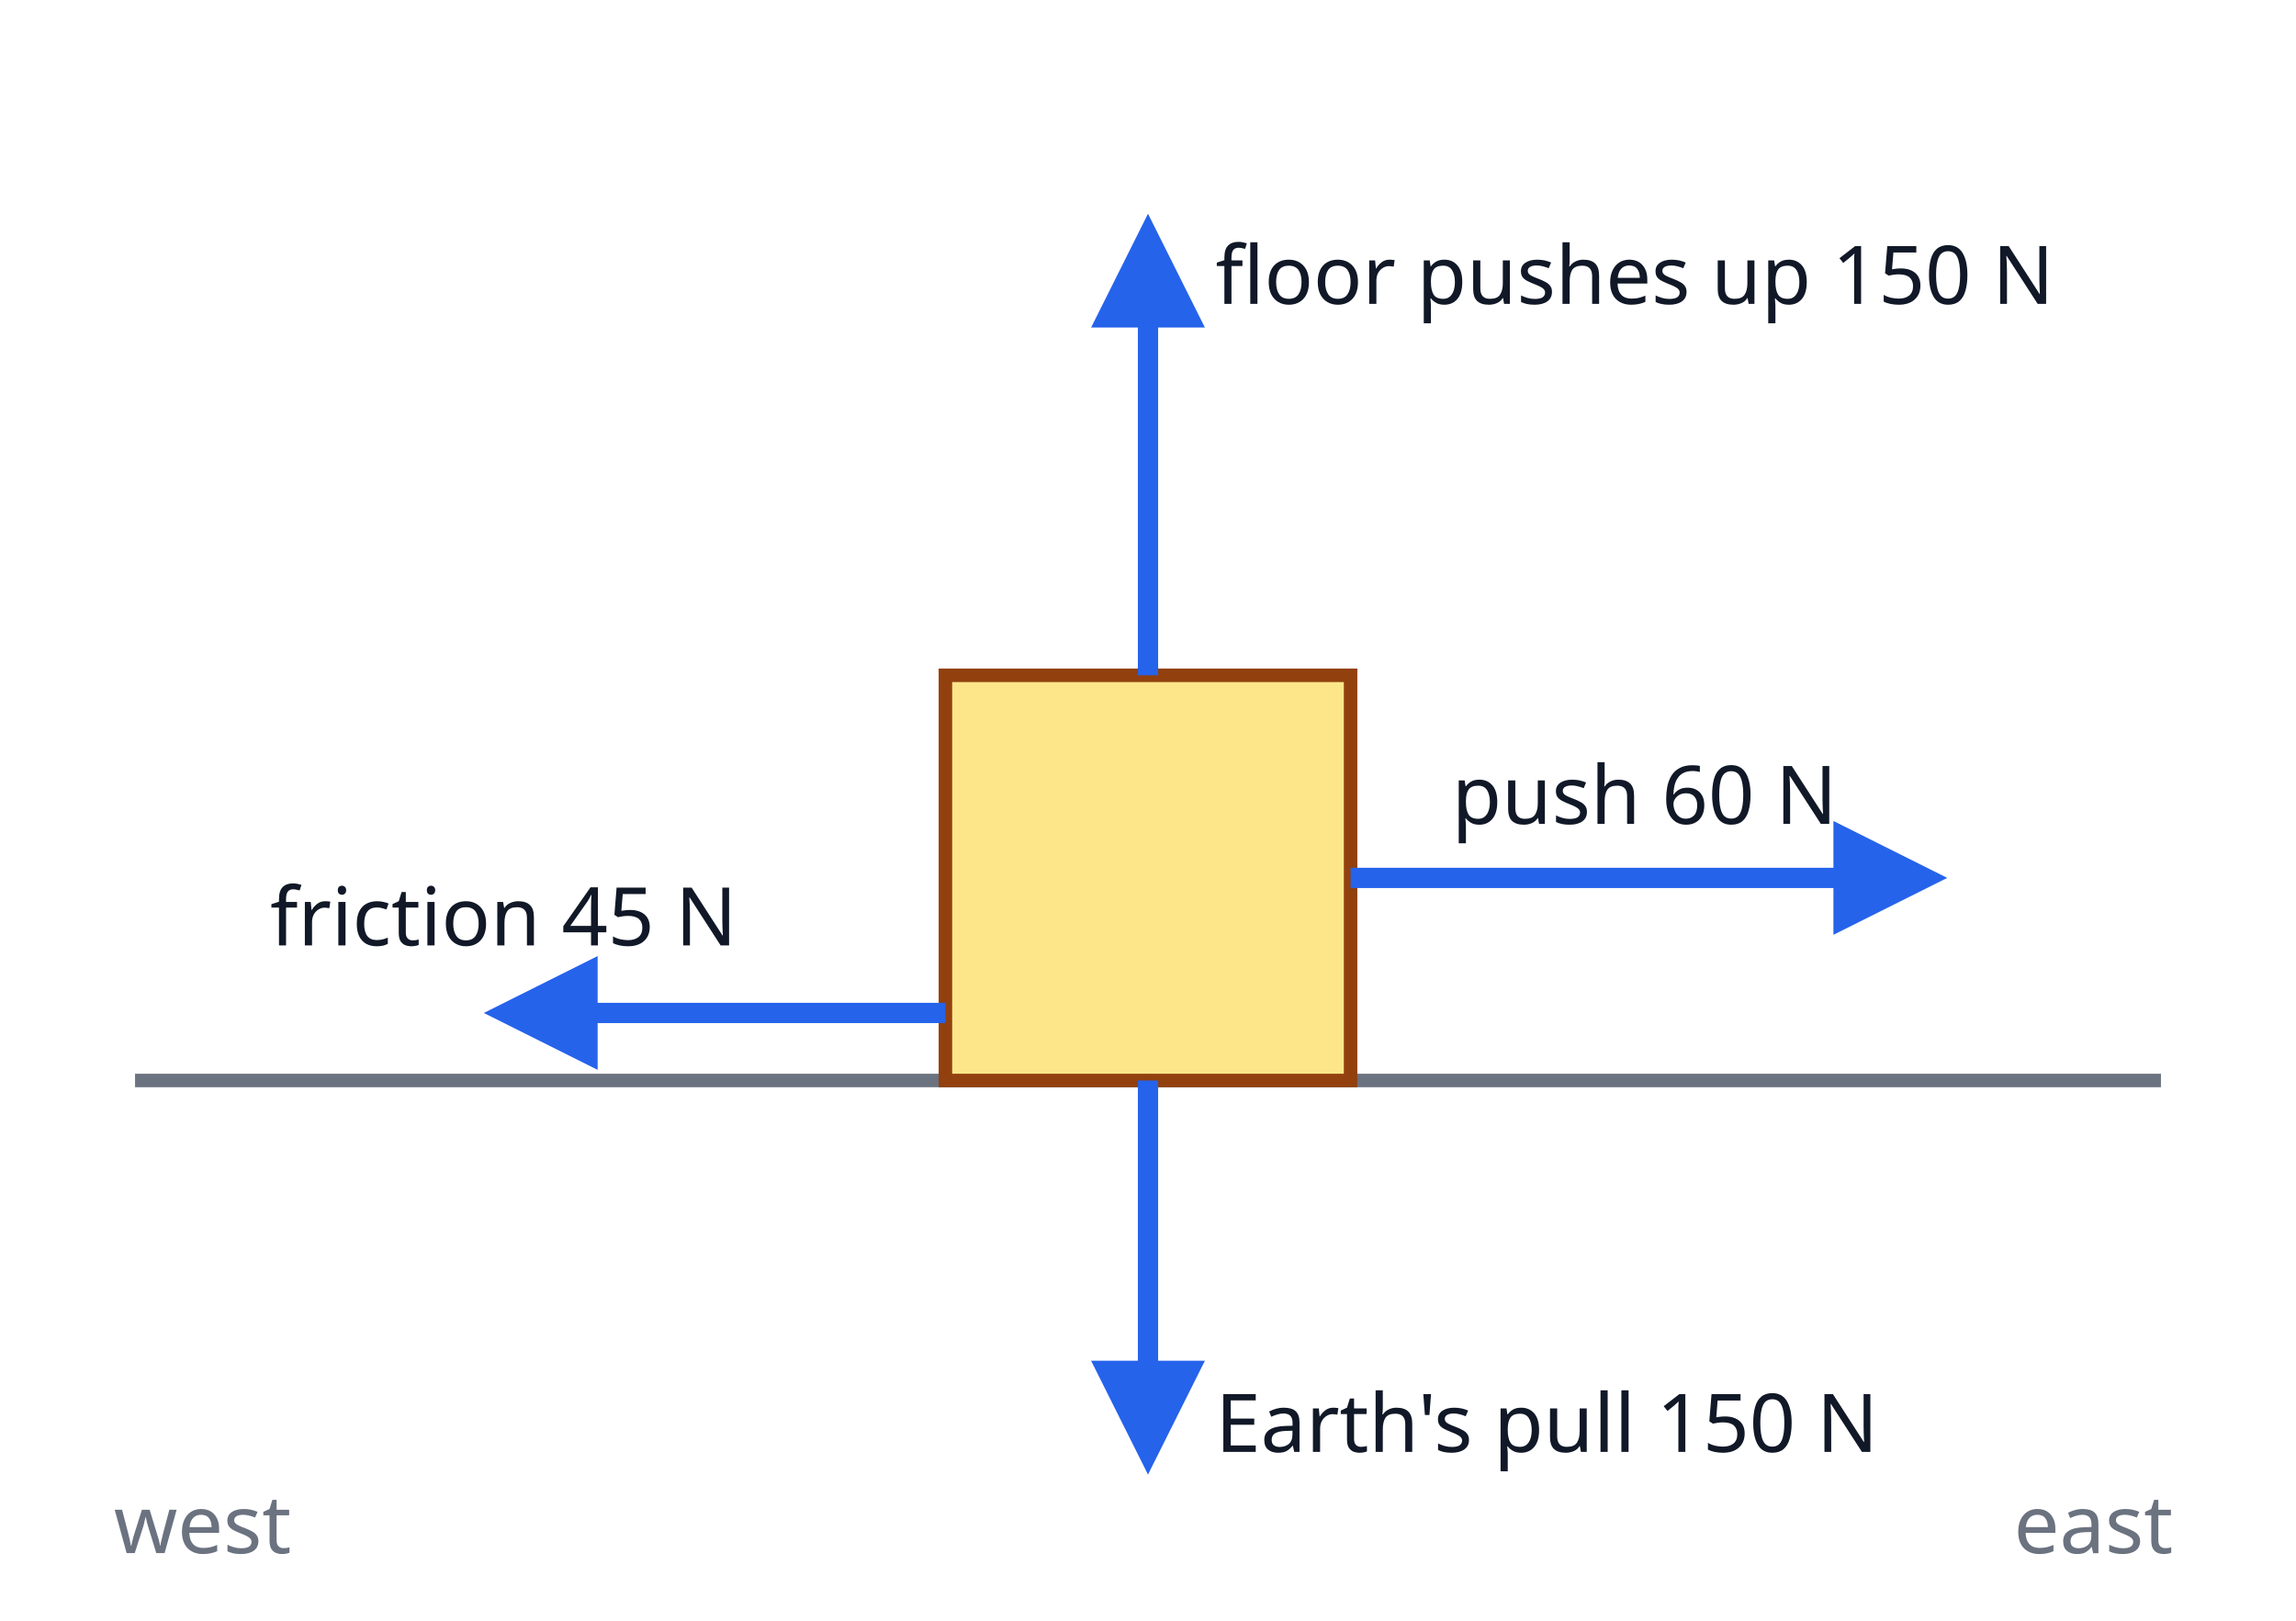
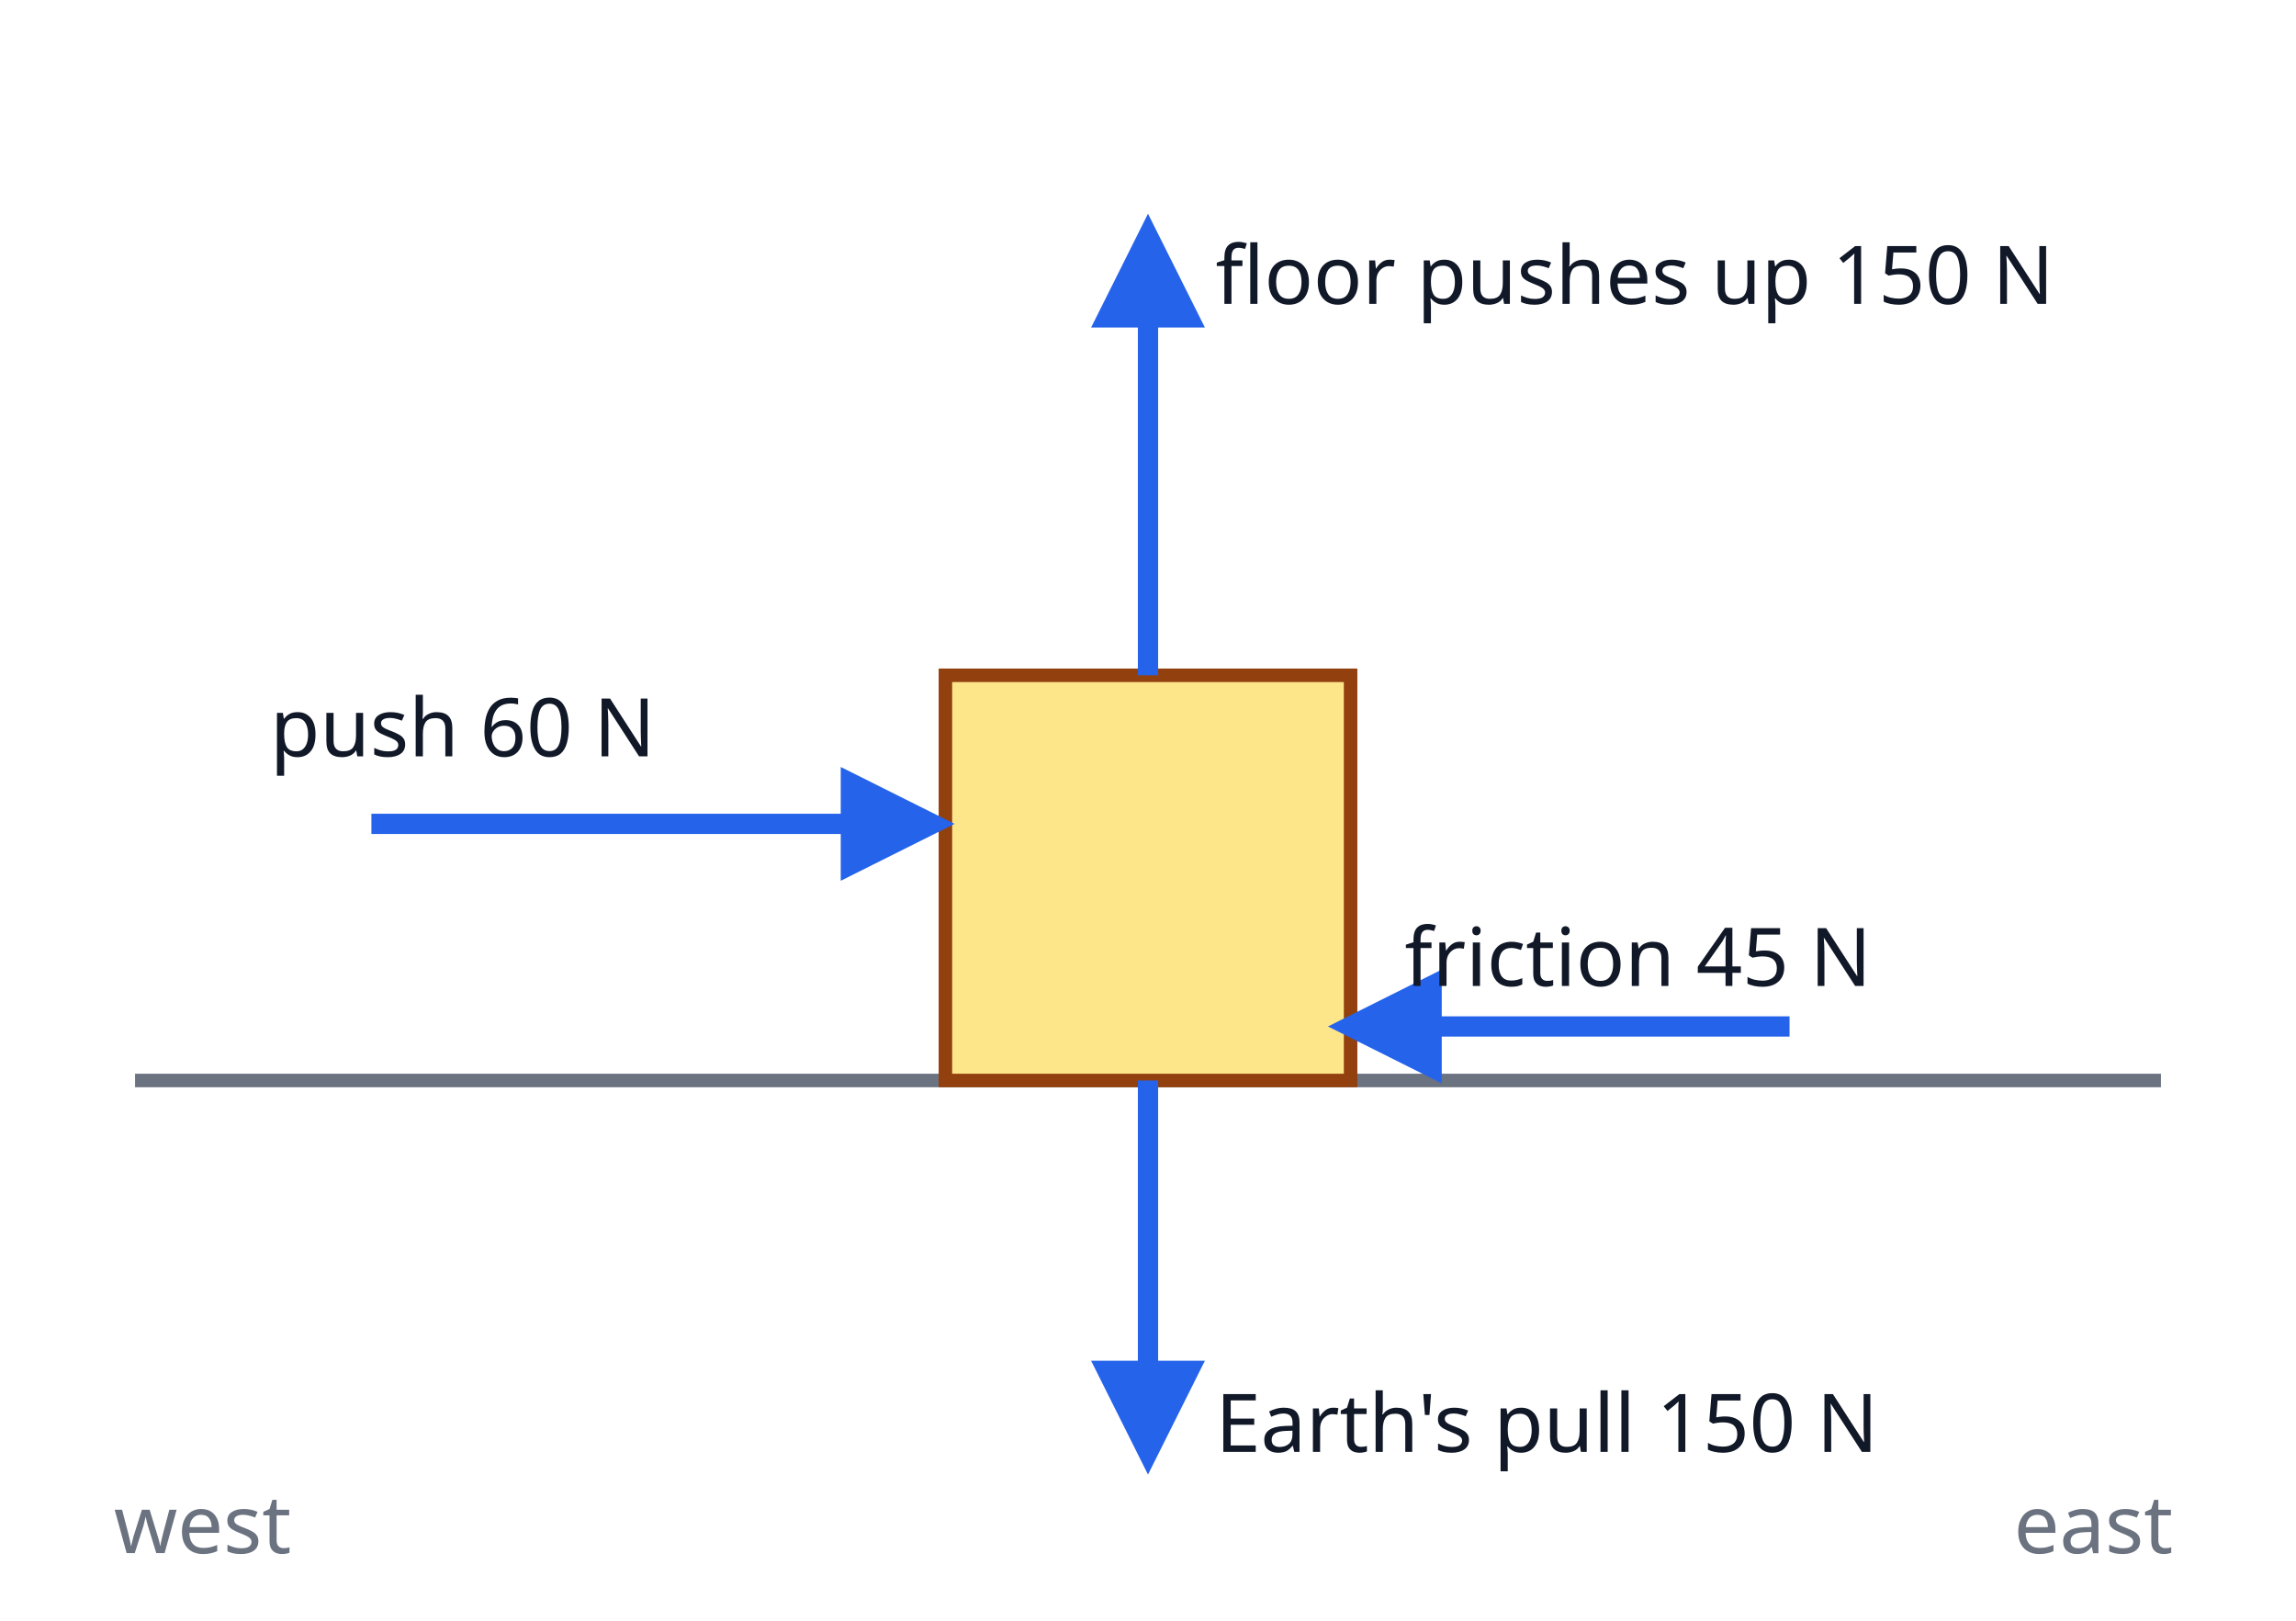
<svg xmlns="http://www.w3.org/2000/svg" viewBox="0 0 340 240" width="340" height="240" font-family="sans-serif" font-size="12">
  <line x1="20" y1="160" x2="320" y2="160" stroke="#6b7280" stroke-width="2" />
  <rect x="140" y="100" width="60" height="60" fill="#fde68a" stroke="#92400e" stroke-width="2" />
  <g stroke="#2563eb" stroke-width="3" fill="#2563eb">
    <line x1="170" y1="100" x2="170" y2="45" />
    <polygon points="170,35 164,47 176,47" />
    <line x1="170" y1="160" x2="170" y2="205" />
    <polygon points="170,215 164,203 176,203" />
-     <line x1="200" y1="130" x2="275" y2="130" />
-     <polygon points="285,130 273,124 273,136" />
-     <line x1="140" y1="150" x2="85" y2="150" />
-     <polygon points="75,150 87,144 87,156" />
+     <line x1="55" y1="122" x2="126" y2="122" />
+     <polygon points="138,122 126,116 126,128" />
+     <line x1="200" y1="152" x2="265" y2="152" />
+     <polygon points="200,152 212,146 212,158" />
  </g>
  <g fill="#111827">
    <text x="180" y="45">floor pushes up 150 N</text>
    <text x="180" y="215">Earth's pull 150 N</text>
-     <text x="215" y="122">push 60 N</text>
-     <text x="40" y="140">friction 45 N</text>
+     <text x="40" y="112">push 60 N</text>
+     <text x="208" y="146">friction 45 N</text>
  </g>
  <g fill="#6b7280" text-anchor="middle">
    <text x="30" y="230">west</text>
    <text x="310" y="230">east</text>
  </g>
</svg>
